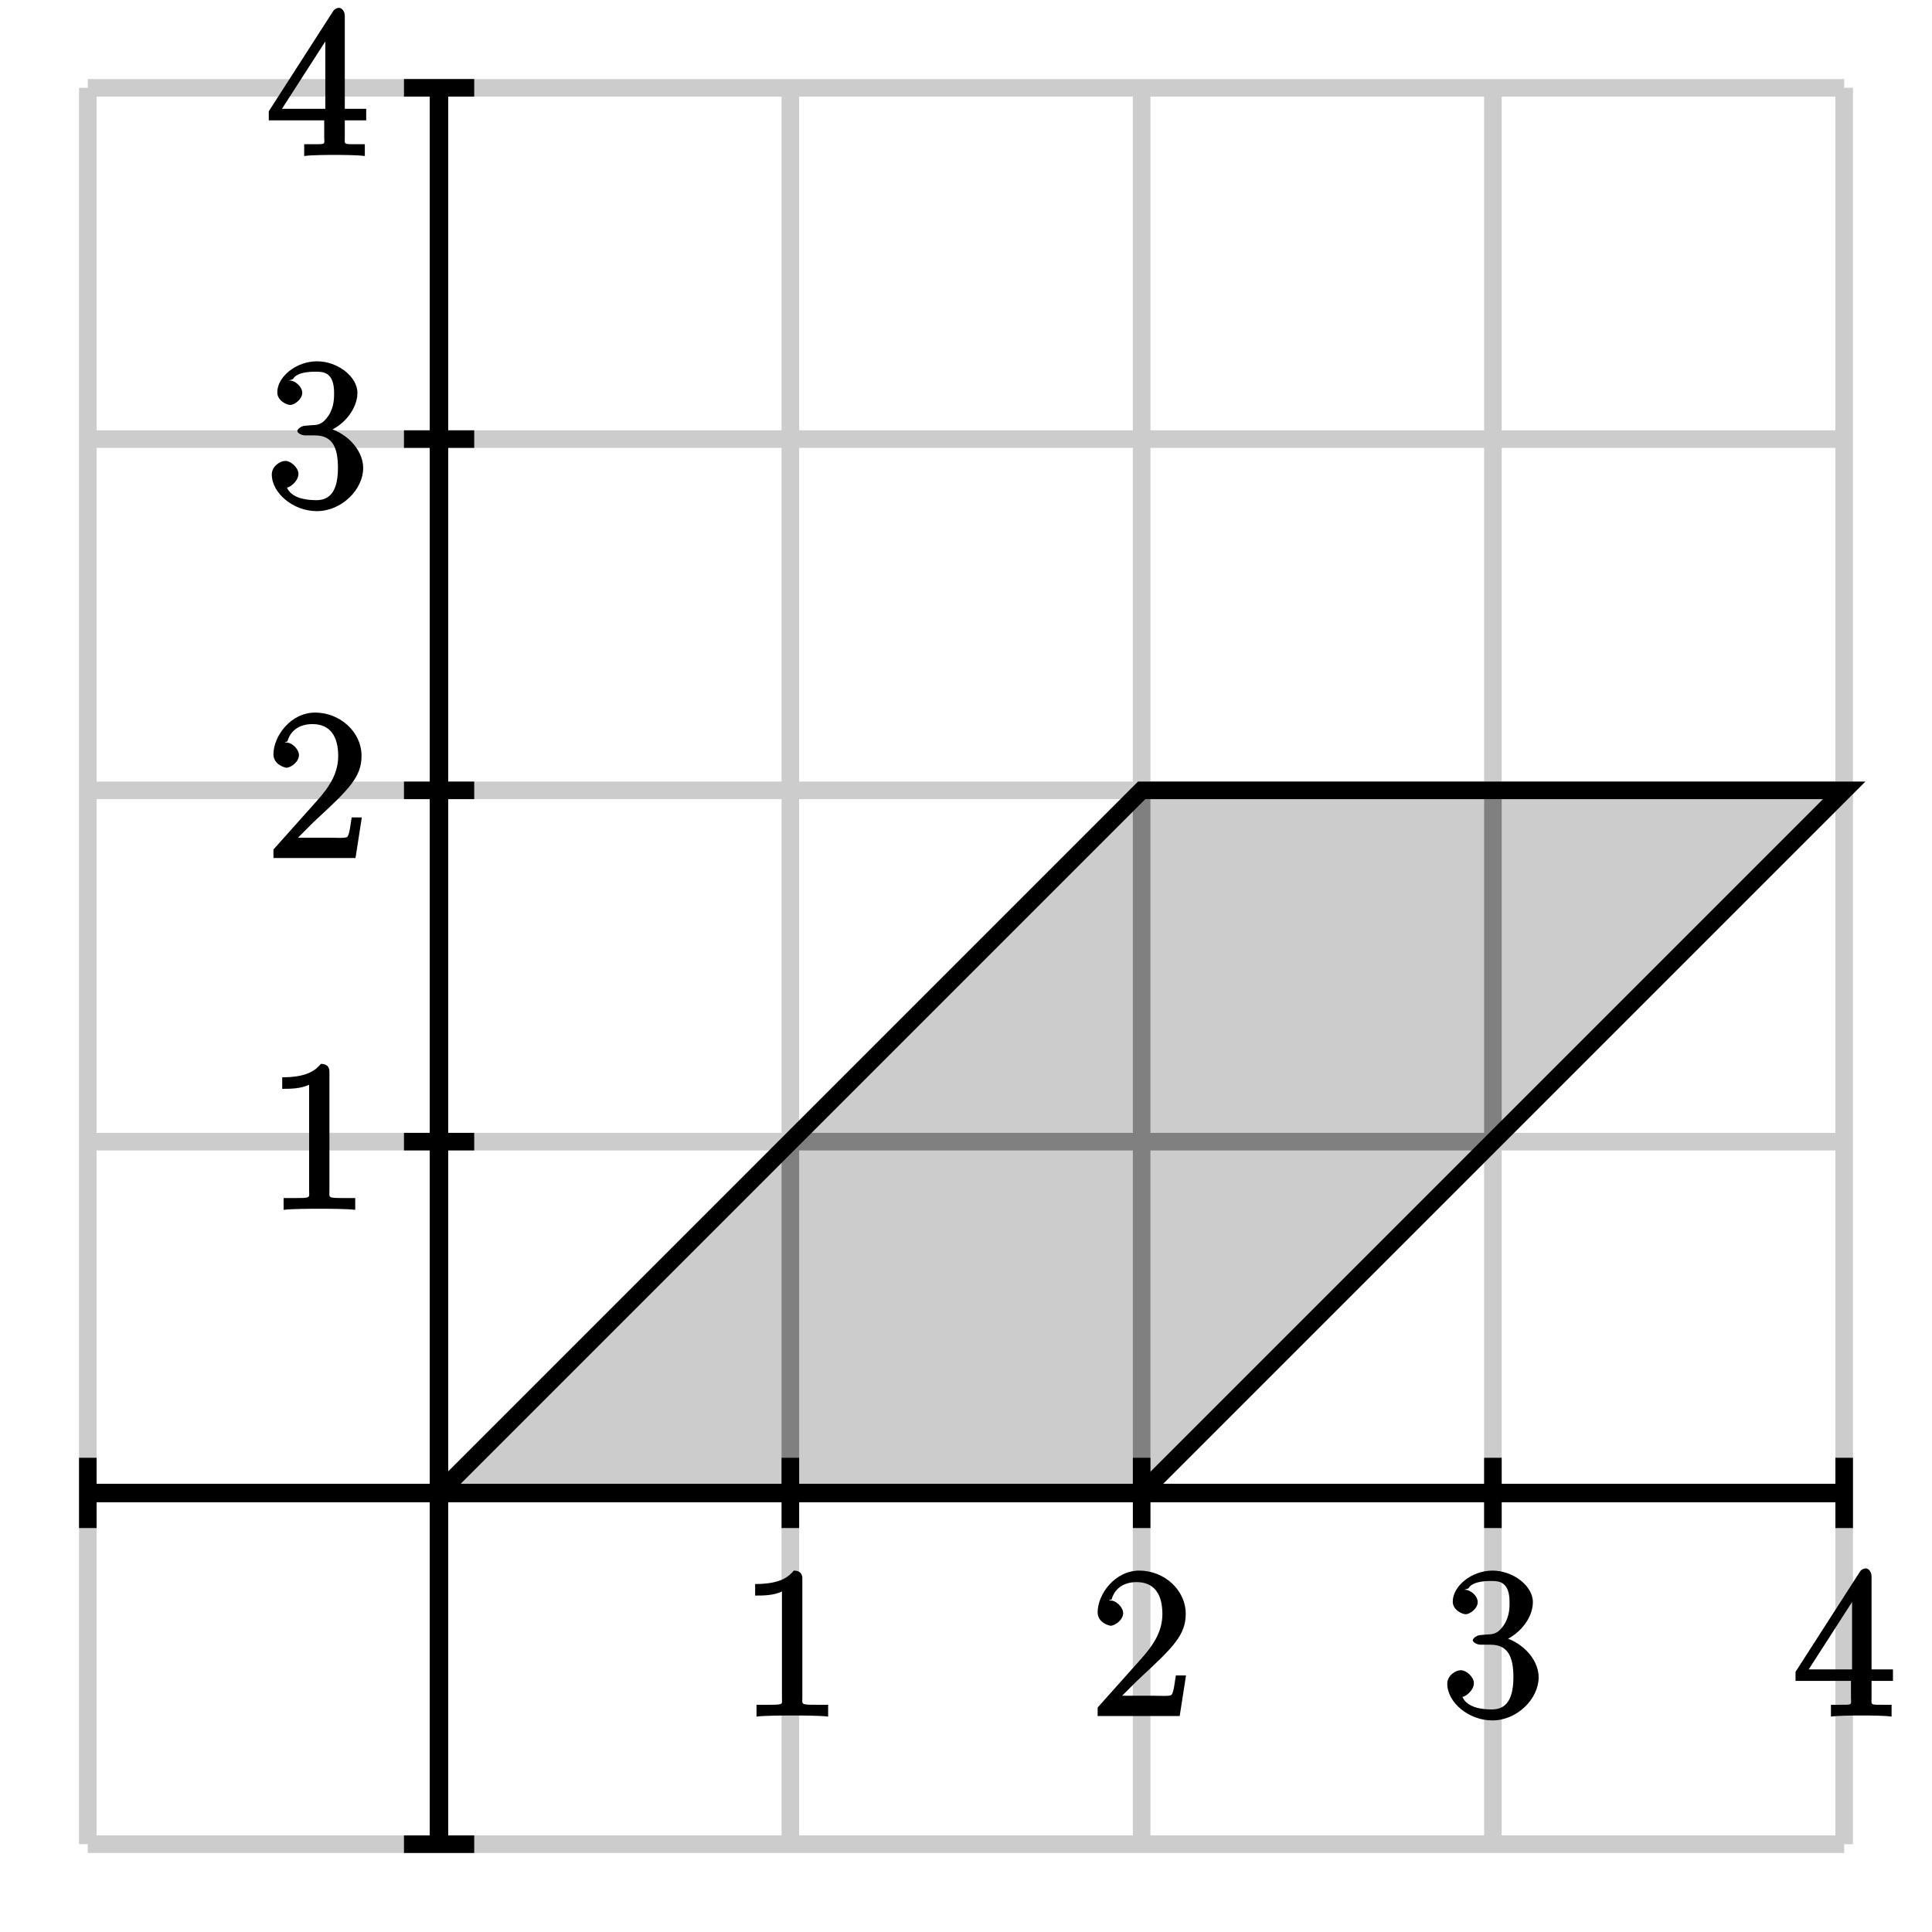
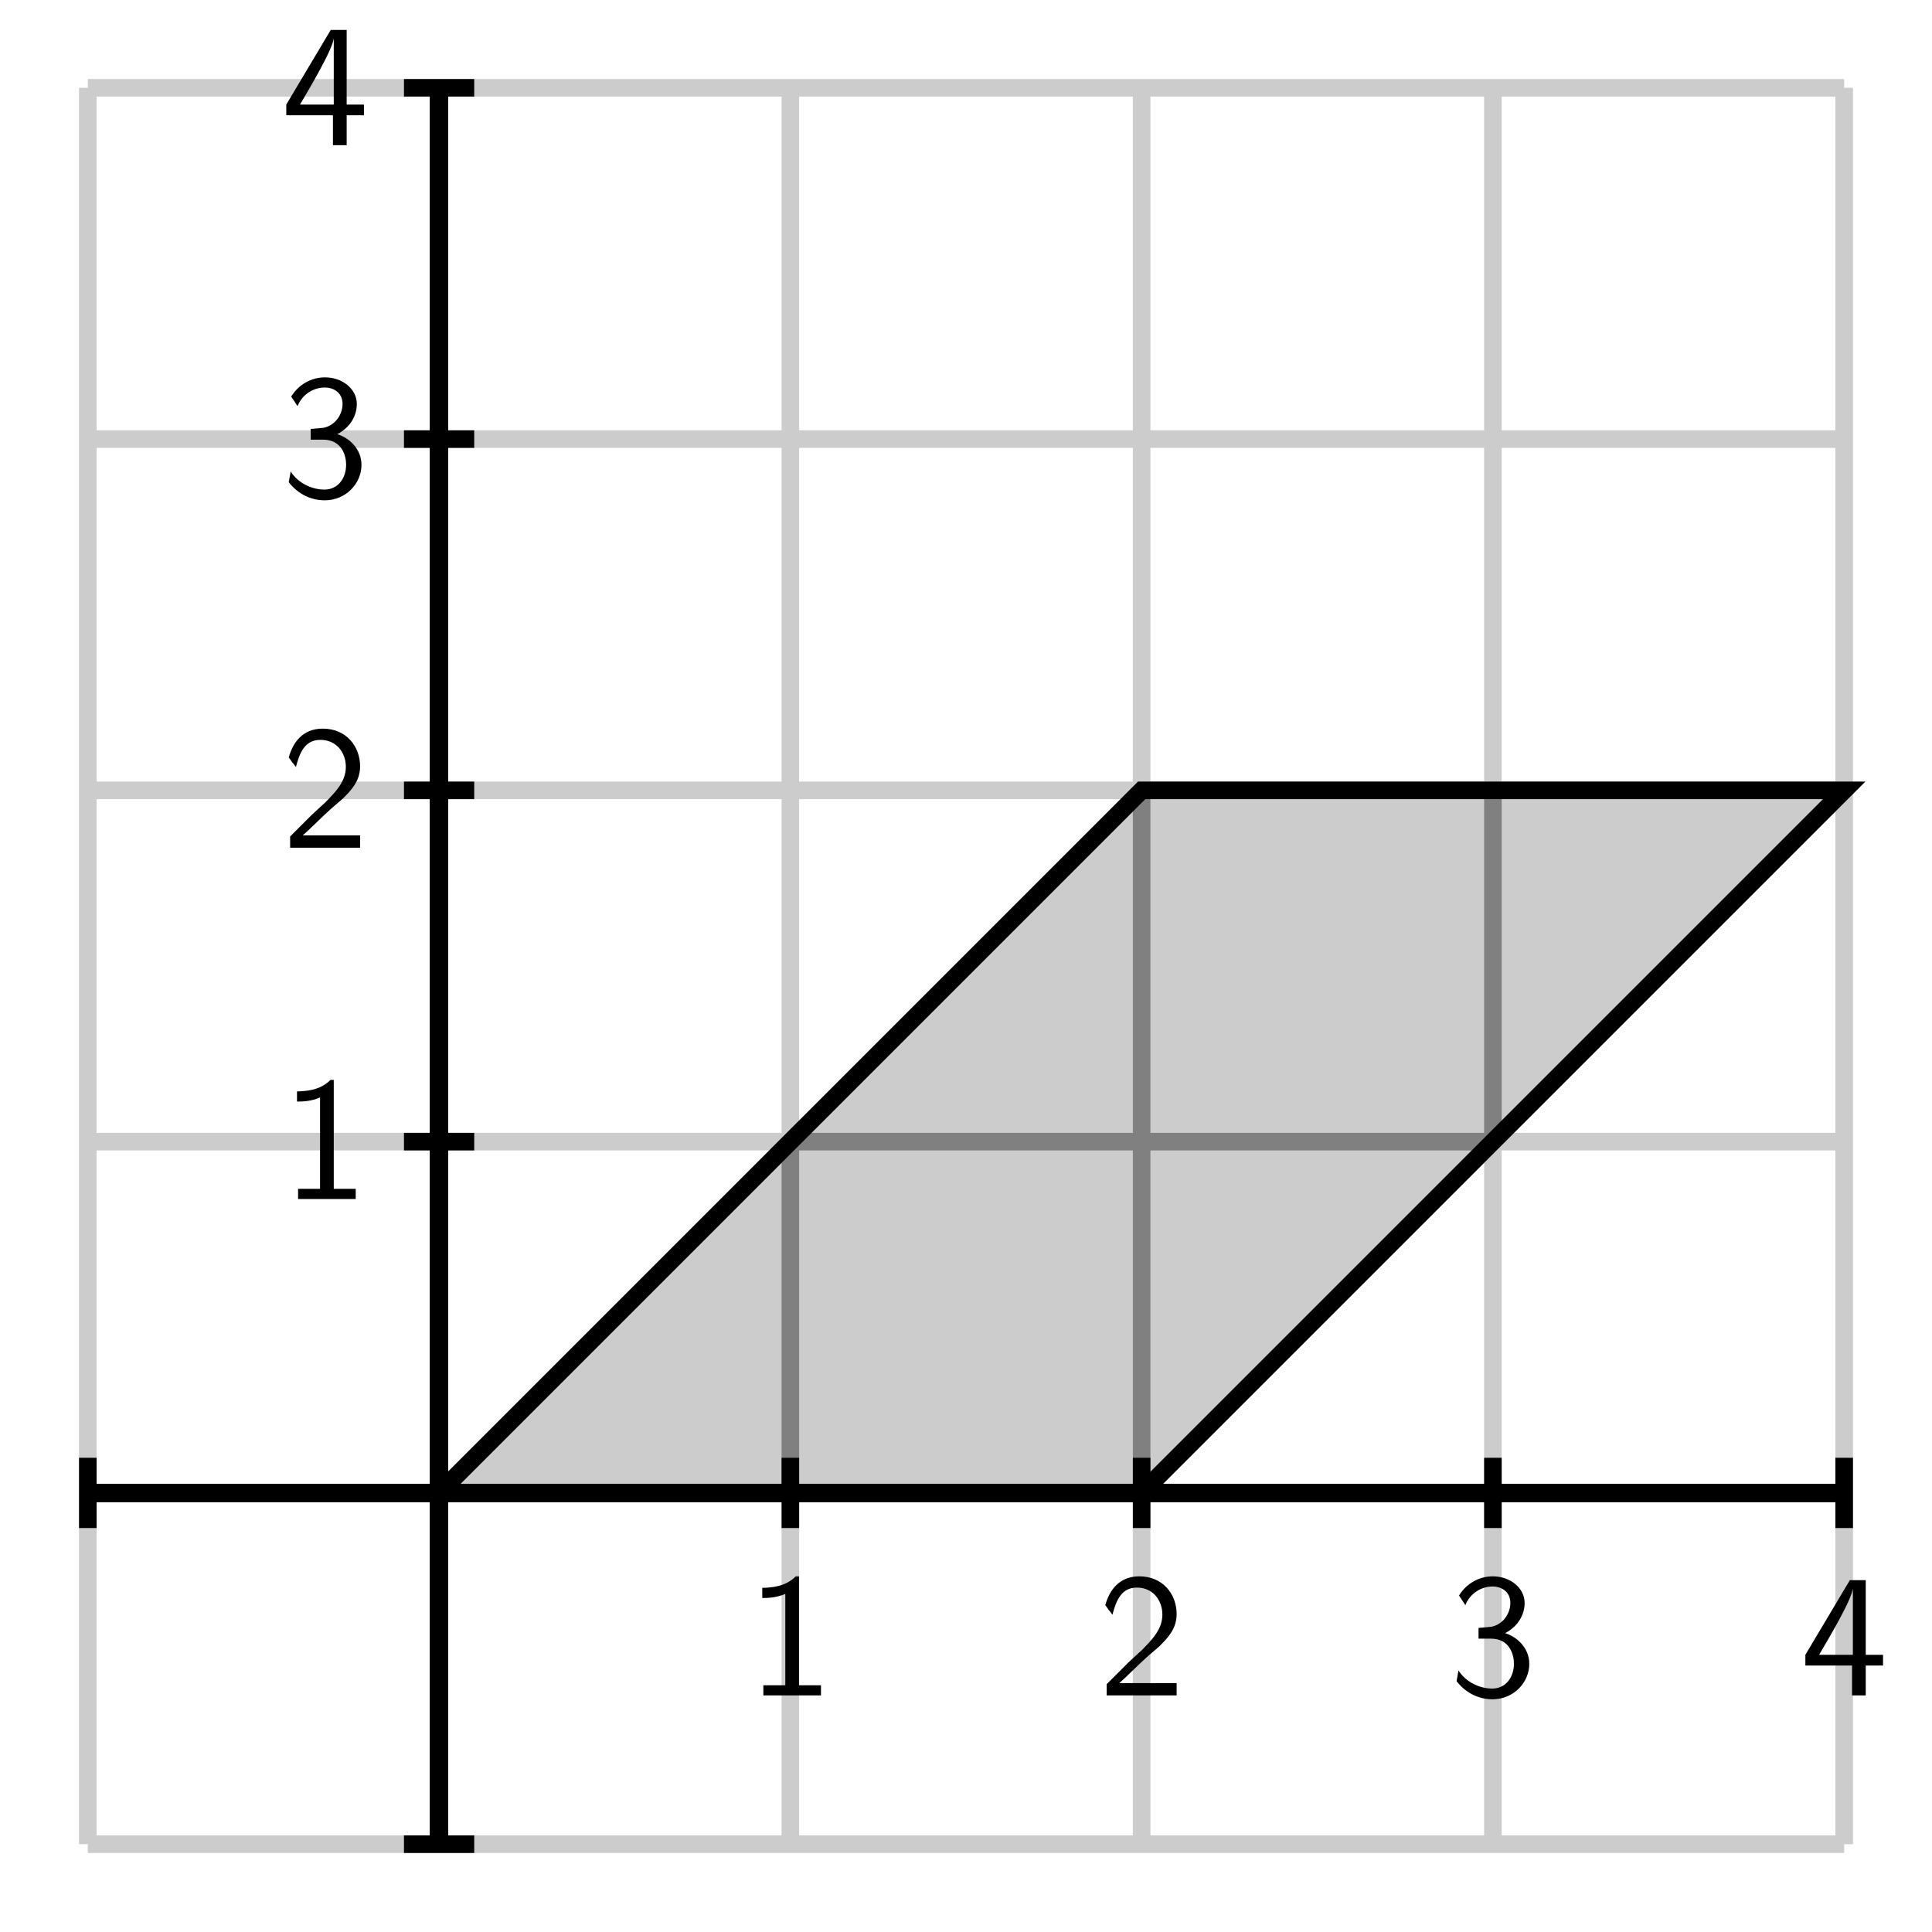
<svg xmlns="http://www.w3.org/2000/svg" xmlns:xlink="http://www.w3.org/1999/xlink" width="110pt" height="110pt" viewBox="0 0 110 110" version="1.1">
  <defs>
    <g>
      <symbol overflow="visible" id="glyph0-0">
        <path style="stroke:none;" d="" />
      </symbol>
      <symbol overflow="visible" id="glyph0-1">
-         <path style="stroke:none;" d="M 3.609 -7.844 C 3.609 -8.109 3.453 -8.281 3.125 -8.281 C 2.812 -7.906 2.328 -7.516 0.922 -7.516 L 0.922 -6.859 C 1.375 -6.859 1.969 -6.859 2.453 -7.094 L 2.453 -1.062 C 2.453 -0.641 2.594 -0.641 1.531 -0.641 L 1 -0.641 L 1 0.031 C 1.484 -0.031 2.656 -0.031 3.047 -0.031 C 3.438 -0.031 4.594 -0.031 5.078 0.031 L 5.078 -0.641 L 4.547 -0.641 C 3.484 -0.641 3.609 -0.641 3.609 -1.062 Z M 3.609 -7.844 " />
+         <path style="stroke:none;" d="M 2.984 -6.781 L 2.797 -6.781 C 2.203 -6.172 1.375 -6.141 0.891 -6.125 L 0.891 -5.547 C 1.219 -5.547 1.703 -5.562 2.203 -5.781 L 2.203 -0.578 L 0.953 -0.578 L 0.953 0 L 4.234 0 L 4.234 -0.578 L 2.984 -0.578 Z M 2.984 -6.781 " />
      </symbol>
      <symbol overflow="visible" id="glyph0-2">
-         <path style="stroke:none;" d="M 5.281 -2.312 L 4.875 -2.312 C 4.812 -1.953 4.766 -1.406 4.641 -1.219 C 4.562 -1.109 4 -1.156 3.641 -1.156 L 1.422 -1.156 L 1.531 -0.891 C 1.844 -1.156 2.578 -1.938 2.891 -2.219 C 4.719 -3.906 5.438 -4.625 5.438 -5.812 C 5.438 -7.203 4.188 -8.281 2.797 -8.281 C 1.406 -8.281 0.422 -6.938 0.422 -5.906 C 0.422 -5.297 1.109 -5.141 1.156 -5.141 C 1.406 -5.141 1.875 -5.469 1.875 -5.859 C 1.875 -6.188 1.484 -6.578 1.156 -6.578 C 1.047 -6.578 1.016 -6.578 1.219 -6.641 C 1.375 -7.219 1.859 -7.625 2.641 -7.625 C 3.656 -7.625 4.109 -6.922 4.109 -5.812 C 4.109 -4.797 3.578 -4.016 2.891 -3.25 L 0.422 -0.484 L 0.422 0 L 5.094 0 L 5.453 -2.312 Z M 5.281 -2.312 " />
+         <path style="stroke:none;" d="M 1.734 -1.875 L 0.5 -0.641 L 0.5 0 L 4.484 0 L 4.484 -0.703 L 2.672 -0.703 C 2.547 -0.703 2.438 -0.703 2.312 -0.703 L 1.219 -0.703 C 1.547 -0.984 2.297 -1.734 2.609 -2.016 C 2.797 -2.203 3.312 -2.625 3.5 -2.797 C 3.953 -3.25 4.484 -3.781 4.484 -4.625 C 4.484 -5.781 3.688 -6.781 2.359 -6.781 C 1.219 -6.781 0.656 -6 0.422 -5.141 C 0.547 -4.969 0.594 -4.906 0.609 -4.875 C 0.625 -4.859 0.734 -4.734 0.828 -4.594 C 1.031 -5.359 1.312 -6.141 2.219 -6.141 C 3.156 -6.141 3.672 -5.391 3.672 -4.609 C 3.672 -3.766 3.094 -3.188 2.516 -2.594 Z M 1.734 -1.875 " />
      </symbol>
      <symbol overflow="visible" id="glyph0-3">
-         <path style="stroke:none;" d="M 2.203 -4.609 C 2 -4.594 1.781 -4.422 1.781 -4.312 C 1.781 -4.203 2.016 -4.062 2.234 -4.062 L 2.781 -4.062 C 3.797 -4.062 4.094 -3.359 4.094 -2.203 C 4.094 -0.641 3.438 -0.375 2.859 -0.375 C 2.281 -0.375 1.453 -0.484 1.188 -1.094 C 1.328 -1.078 1.844 -1.438 1.844 -1.875 C 1.844 -2.219 1.422 -2.609 1.094 -2.609 C 0.797 -2.609 0.328 -2.297 0.328 -1.844 C 0.328 -0.766 1.562 0.25 2.891 0.25 C 4.312 0.25 5.531 -0.984 5.531 -2.203 C 5.531 -3.297 4.484 -4.312 3.344 -4.531 L 3.344 -4.219 C 4.375 -4.531 5.203 -5.547 5.203 -6.484 C 5.203 -7.422 4.062 -8.281 2.906 -8.281 C 1.703 -8.281 0.641 -7.391 0.641 -6.516 C 0.641 -6.031 1.188 -5.797 1.375 -5.797 C 1.625 -5.797 2.062 -6.125 2.062 -6.484 C 2.062 -6.859 1.625 -7.188 1.359 -7.188 C 1.281 -7.188 1.266 -7.188 1.531 -7.266 C 1.781 -7.734 2.812 -7.688 2.875 -7.688 C 3.266 -7.688 3.875 -7.656 3.875 -6.484 C 3.875 -6.25 3.891 -5.688 3.547 -5.172 C 3.188 -4.641 2.891 -4.656 2.562 -4.641 Z M 2.203 -4.609 " />
+         <path style="stroke:none;" d="M 0.922 -5.141 C 1.203 -5.844 1.859 -6.203 2.469 -6.203 C 2.984 -6.203 3.484 -5.906 3.484 -5.266 C 3.484 -4.656 3.062 -4.062 2.453 -3.922 C 2.406 -3.906 2.375 -3.906 1.672 -3.844 L 1.672 -3.234 L 2.375 -3.234 C 3.453 -3.234 3.688 -2.312 3.688 -1.812 C 3.688 -1.031 3.219 -0.391 2.453 -0.391 C 1.766 -0.391 0.969 -0.734 0.531 -1.422 L 0.422 -0.812 C 1.156 0.125 2.062 0.219 2.469 0.219 C 3.688 0.219 4.562 -0.75 4.562 -1.797 C 4.562 -2.703 3.875 -3.328 3.188 -3.547 C 3.953 -3.953 4.297 -4.625 4.297 -5.266 C 4.297 -6.125 3.469 -6.781 2.484 -6.781 C 1.703 -6.781 0.984 -6.375 0.562 -5.688 Z M 0.922 -5.141 " />
      </symbol>
      <symbol overflow="visible" id="glyph0-4">
-         <path style="stroke:none;" d="M 4.484 -7.953 C 4.484 -8.188 4.328 -8.406 4.156 -8.406 C 4.062 -8.406 3.906 -8.359 3.812 -8.203 L 0.156 -2.516 L 0.156 -2 L 3.312 -2 L 3.312 -1.062 C 3.312 -0.609 3.453 -0.641 2.578 -0.641 L 2.172 -0.641 L 2.172 0.031 C 2.609 -0.031 3.562 -0.031 3.906 -0.031 C 4.234 -0.031 5.203 -0.031 5.625 0.031 L 5.625 -0.641 L 5.234 -0.641 C 4.375 -0.641 4.484 -0.609 4.484 -1.062 L 4.484 -2 L 5.703 -2 L 5.703 -2.656 L 4.484 -2.656 Z M 3.375 -7.016 L 3.375 -2.656 L 0.906 -2.656 L 3.641 -6.906 Z M 3.375 -7.016 " />
+         <path style="stroke:none;" d="M 3.719 -1.703 L 4.703 -1.703 L 4.703 -2.312 L 3.719 -2.312 L 3.719 -6.562 L 2.812 -6.562 L 0.281 -2.312 L 0.281 -1.703 L 2.938 -1.703 L 2.938 0 L 3.719 0 Z M 1.062 -2.312 C 1.578 -3.188 2.984 -5.547 2.984 -6.125 L 2.984 -2.312 Z M 1.062 -2.312 " />
      </symbol>
    </g>
    <clipPath id="clip1">
      <path d="M 25 45 L 105 45 L 105 85 L 25 85 Z M 25 45 " />
    </clipPath>
    <clipPath id="clip2">
      <path d="M 25 85 L 65 85 L 105 45 L 65 45 Z M 25 85 " />
    </clipPath>
  </defs>
  <g id="surface1">
    <path style="fill:none;stroke-width:10;stroke-linecap:butt;stroke-linejoin:miter;stroke:rgb(80.077%,80.077%,80.077%);stroke-opacity:1;stroke-miterlimit:10;" d="M 50 50 L 50 1050 M 250 50 L 250 1050 M 450 50 L 450 1050 M 650 50 L 650 1050 M 850 50 L 850 1050 M 1050 50 L 1050 1050 M 50 50 L 1050 50 M 50 250 L 1050 250 M 50 450 L 1050 450 M 50 650 L 1050 650 M 50 850 L 1050 850 M 50 1050 L 1050 1050 " transform="matrix(0.1,0,0,-0.1,0,110)" />
-     <path style=" stroke:none;fill-rule:nonzero;fill:rgb(80.077%,80.077%,80.077%);fill-opacity:1;" d="M 25 85 L 65 85 L 105 45 L 65 45 " />
+     <path style=" stroke:none;fill-rule:nonzero;fill:rgb(80.077%,80.077%,80.077%);fill-opacity:1;" d="M 25 85 L 65 85 L 105 45 L 65 45 Z M 25 85 " />
    <g clip-path="url(#clip1)" clip-rule="nonzero">
      <g clip-path="url(#clip2)" clip-rule="nonzero">
        <path style="fill:none;stroke-width:10;stroke-linecap:butt;stroke-linejoin:miter;stroke:rgb(50%,50%,50%);stroke-opacity:1;stroke-miterlimit:10;" d="M 50 50 L 50 1050 M 250 50 L 250 1050 M 450 50 L 450 1050 M 650 50 L 650 1050 M 850 50 L 850 1050 M 1050 50 L 1050 1050 M 50 50 L 1050 50 M 50 250 L 1050 250 M 50 450 L 1050 450 M 50 650 L 1050 650 M 50 850 L 1050 850 M 50 1050 L 1050 1050 " transform="matrix(0.1,0,0,-0.1,0,110)" />
      </g>
    </g>
    <path style="fill:none;stroke-width:10;stroke-linecap:butt;stroke-linejoin:miter;stroke:rgb(0%,0%,0%);stroke-opacity:1;stroke-miterlimit:10;" d="M 50 250 L 1050 250 M 250 50 L 250 1050 " transform="matrix(0.1,0,0,-0.1,0,110)" />
    <path style="fill:none;stroke-width:10;stroke-linecap:butt;stroke-linejoin:miter;stroke:rgb(0%,0%,0%);stroke-opacity:1;stroke-miterlimit:10;" d="M 50 250 L 1050 250 M 250 50 L 250 1050 M 50 230 L 50 270 " transform="matrix(0.1,0,0,-0.1,0,110)" />
    <path style="fill:none;stroke-width:10;stroke-linecap:butt;stroke-linejoin:miter;stroke:rgb(0%,0%,0%);stroke-opacity:1;stroke-miterlimit:10;" d="M 50 250 L 1050 250 M 250 50 L 250 1050 M 250 230 L 250 270 " transform="matrix(0.1,0,0,-0.1,0,110)" />
    <path style="fill:none;stroke-width:10;stroke-linecap:butt;stroke-linejoin:miter;stroke:rgb(0%,0%,0%);stroke-opacity:1;stroke-miterlimit:10;" d="M 50 250 L 1050 250 M 250 50 L 250 1050 M 450 230 L 450 270 " transform="matrix(0.1,0,0,-0.1,0,110)" />
    <path style="fill:none;stroke-width:10;stroke-linecap:butt;stroke-linejoin:miter;stroke:rgb(0%,0%,0%);stroke-opacity:1;stroke-miterlimit:10;" d="M 50 250 L 1050 250 M 250 50 L 250 1050 M 650 230 L 650 270 " transform="matrix(0.1,0,0,-0.1,0,110)" />
    <path style="fill:none;stroke-width:10;stroke-linecap:butt;stroke-linejoin:miter;stroke:rgb(0%,0%,0%);stroke-opacity:1;stroke-miterlimit:10;" d="M 50 250 L 1050 250 M 250 50 L 250 1050 M 850 230 L 850 270 " transform="matrix(0.1,0,0,-0.1,0,110)" />
    <path style="fill:none;stroke-width:10;stroke-linecap:butt;stroke-linejoin:miter;stroke:rgb(0%,0%,0%);stroke-opacity:1;stroke-miterlimit:10;" d="M 50 250 L 1050 250 M 250 50 L 250 1050 M 1050 230 L 1050 270 " transform="matrix(0.1,0,0,-0.1,0,110)" />
    <path style="fill:none;stroke-width:10;stroke-linecap:butt;stroke-linejoin:miter;stroke:rgb(0%,0%,0%);stroke-opacity:1;stroke-miterlimit:10;" d="M 50 250 L 1050 250 M 250 50 L 250 1050 M 230 50 L 270 50 " transform="matrix(0.1,0,0,-0.1,0,110)" />
    <path style="fill:none;stroke-width:10;stroke-linecap:butt;stroke-linejoin:miter;stroke:rgb(0%,0%,0%);stroke-opacity:1;stroke-miterlimit:10;" d="M 50 250 L 1050 250 M 250 50 L 250 1050 M 230 250 L 270 250 " transform="matrix(0.1,0,0,-0.1,0,110)" />
    <path style="fill:none;stroke-width:10;stroke-linecap:butt;stroke-linejoin:miter;stroke:rgb(0%,0%,0%);stroke-opacity:1;stroke-miterlimit:10;" d="M 50 250 L 1050 250 M 250 50 L 250 1050 M 230 450 L 270 450 " transform="matrix(0.1,0,0,-0.1,0,110)" />
    <path style="fill:none;stroke-width:10;stroke-linecap:butt;stroke-linejoin:miter;stroke:rgb(0%,0%,0%);stroke-opacity:1;stroke-miterlimit:10;" d="M 50 250 L 1050 250 M 250 50 L 250 1050 M 230 650 L 270 650 " transform="matrix(0.1,0,0,-0.1,0,110)" />
    <path style="fill:none;stroke-width:10;stroke-linecap:butt;stroke-linejoin:miter;stroke:rgb(0%,0%,0%);stroke-opacity:1;stroke-miterlimit:10;" d="M 50 250 L 1050 250 M 250 50 L 250 1050 M 230 850 L 270 850 " transform="matrix(0.1,0,0,-0.1,0,110)" />
    <path style="fill:none;stroke-width:10;stroke-linecap:butt;stroke-linejoin:miter;stroke:rgb(0%,0%,0%);stroke-opacity:1;stroke-miterlimit:10;" d="M 50 250 L 1050 250 M 250 50 L 250 1050 M 230 1050 L 270 1050 " transform="matrix(0.1,0,0,-0.1,0,110)" />
    <g style="fill:rgb(0%,0%,0%);fill-opacity:1;">
-       <use xlink:href="#glyph0-1" x="42.073" y="97.704" />
+       <use xlink:href="#glyph0-1" x="42.509" y="96.531" />
    </g>
    <g style="fill:rgb(0%,0%,0%);fill-opacity:1;">
-       <use xlink:href="#glyph0-2" x="62.073" y="97.704" />
+       <use xlink:href="#glyph0-2" x="62.509" y="96.531" />
    </g>
    <g style="fill:rgb(0%,0%,0%);fill-opacity:1;">
-       <use xlink:href="#glyph0-3" x="82.073" y="97.704" />
+       <use xlink:href="#glyph0-3" x="82.509" y="96.531" />
    </g>
    <g style="fill:rgb(0%,0%,0%);fill-opacity:1;">
-       <use xlink:href="#glyph0-4" x="102.074" y="97.704" />
+       <use xlink:href="#glyph0-4" x="102.509" y="96.531" />
    </g>
    <g style="fill:rgb(0%,0%,0%);fill-opacity:1;">
-       <use xlink:href="#glyph0-1" x="15.147" y="68.852" />
+       <use xlink:href="#glyph0-1" x="16.019" y="68.266" />
    </g>
    <g style="fill:rgb(0%,0%,0%);fill-opacity:1;">
-       <use xlink:href="#glyph0-2" x="15.147" y="48.852" />
+       <use xlink:href="#glyph0-2" x="16.019" y="48.266" />
    </g>
    <g style="fill:rgb(0%,0%,0%);fill-opacity:1;">
-       <use xlink:href="#glyph0-3" x="15.147" y="28.852" />
+       <use xlink:href="#glyph0-3" x="16.019" y="28.266" />
    </g>
    <g style="fill:rgb(0%,0%,0%);fill-opacity:1;">
-       <use xlink:href="#glyph0-4" x="15.147" y="8.852" />
+       <use xlink:href="#glyph0-4" x="16.019" y="8.266" />
    </g>
    <path style="fill:none;stroke-width:10;stroke-linecap:butt;stroke-linejoin:miter;stroke:rgb(0%,0%,0%);stroke-opacity:1;stroke-miterlimit:10;" d="M 250 250 L 650 250 L 1050 650 L 650 650 Z M 250 250 " transform="matrix(0.1,0,0,-0.1,0,110)" />
  </g>
</svg>
